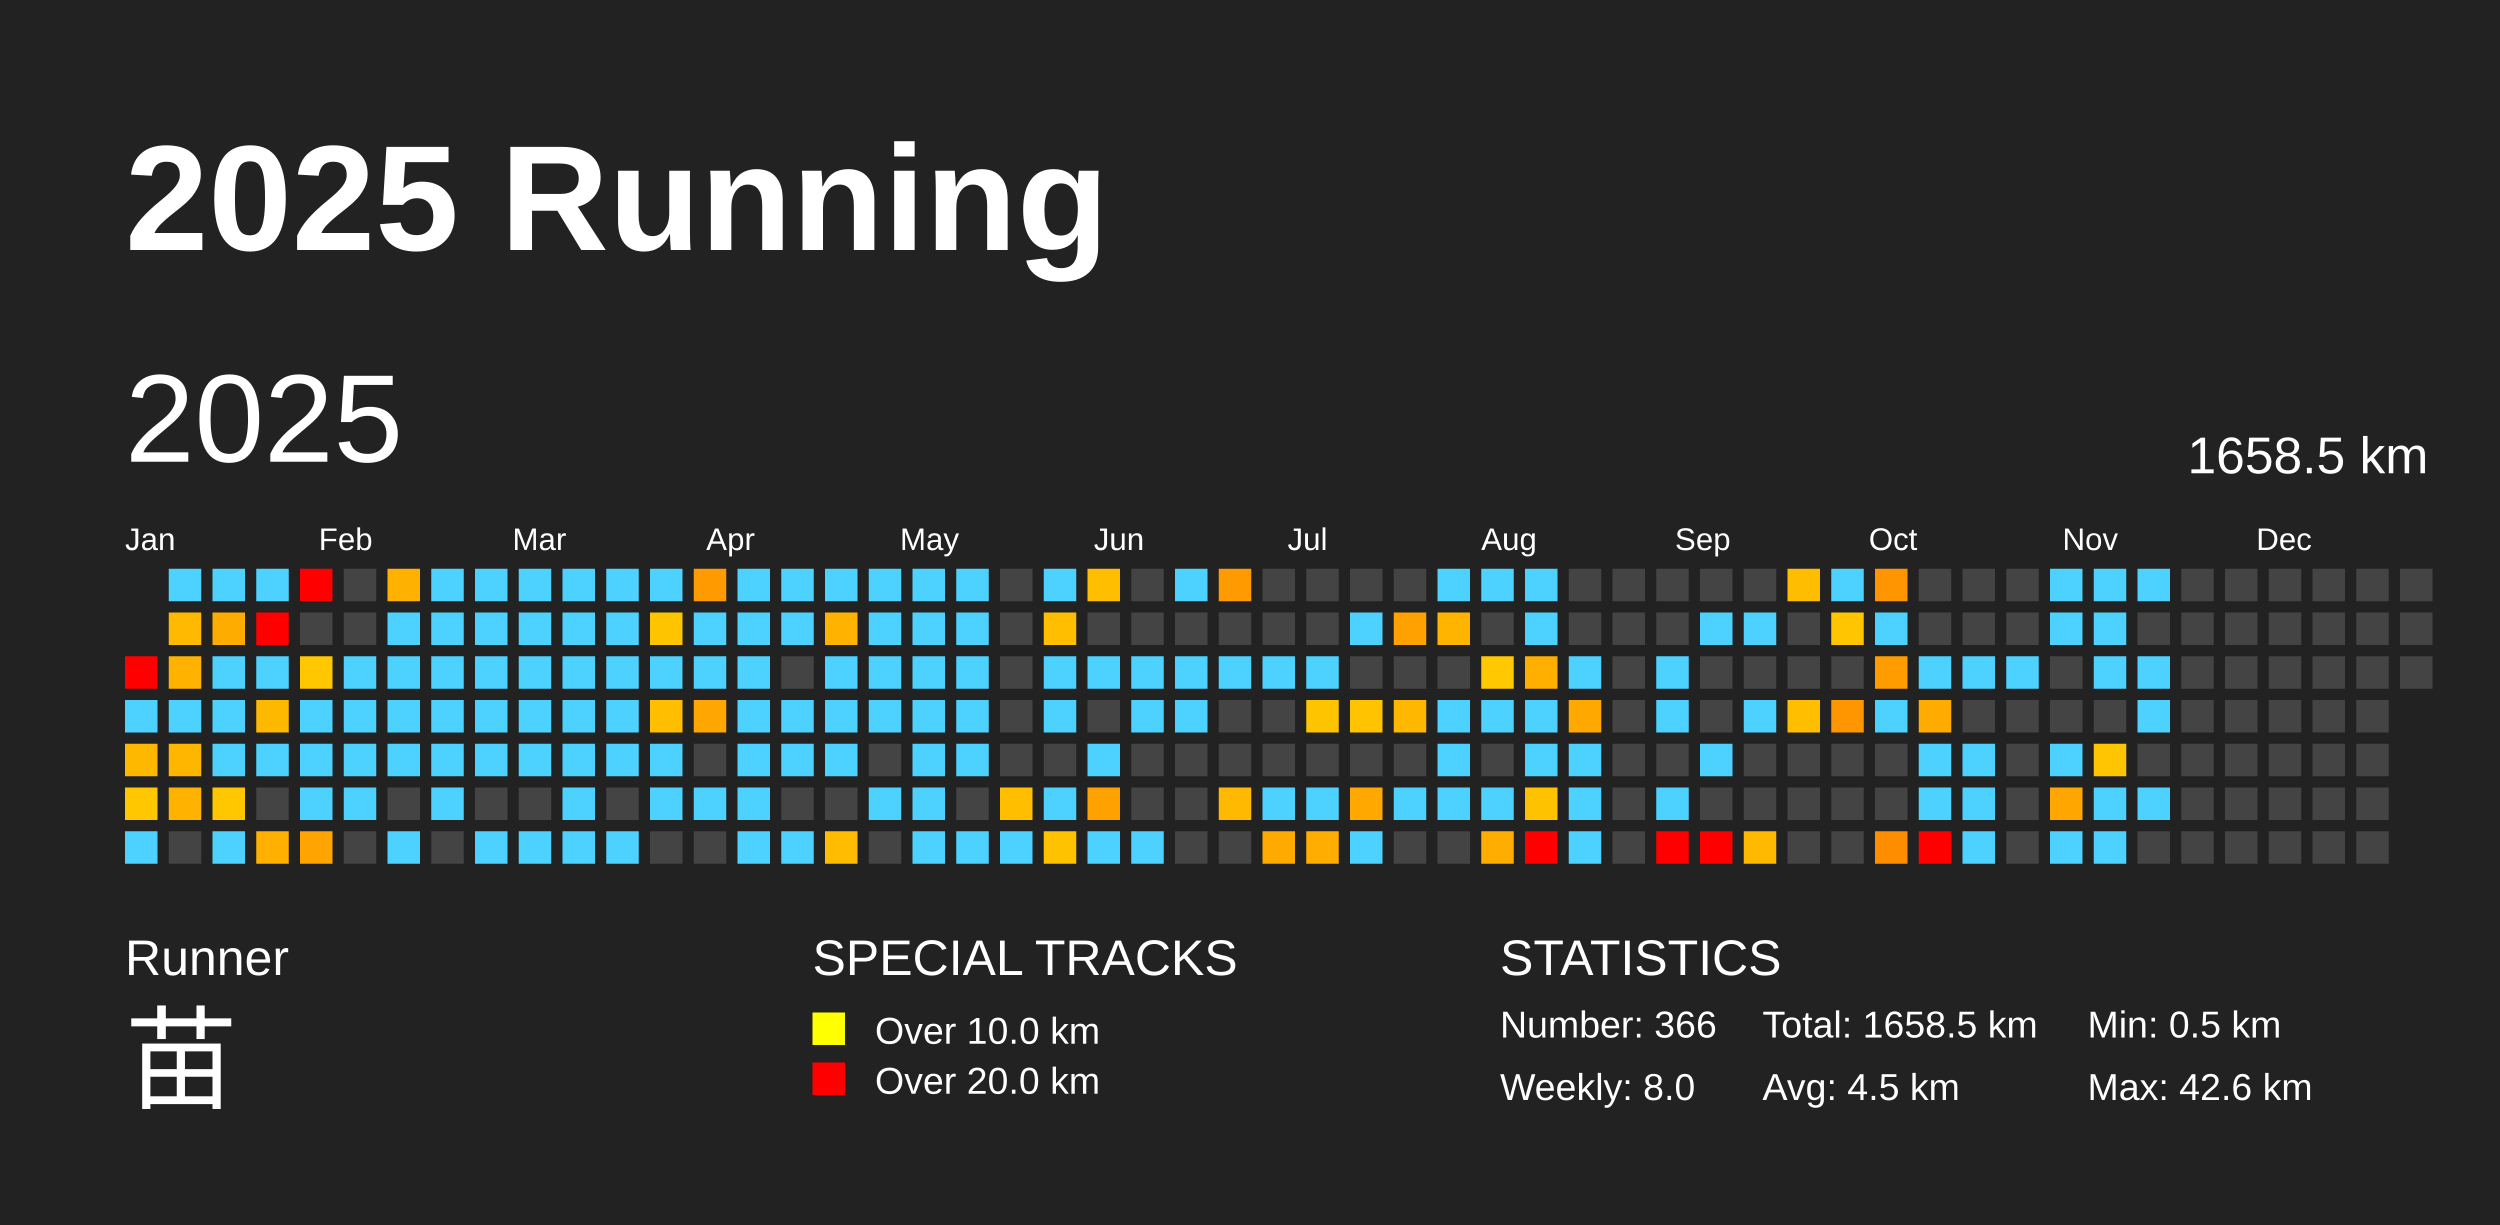
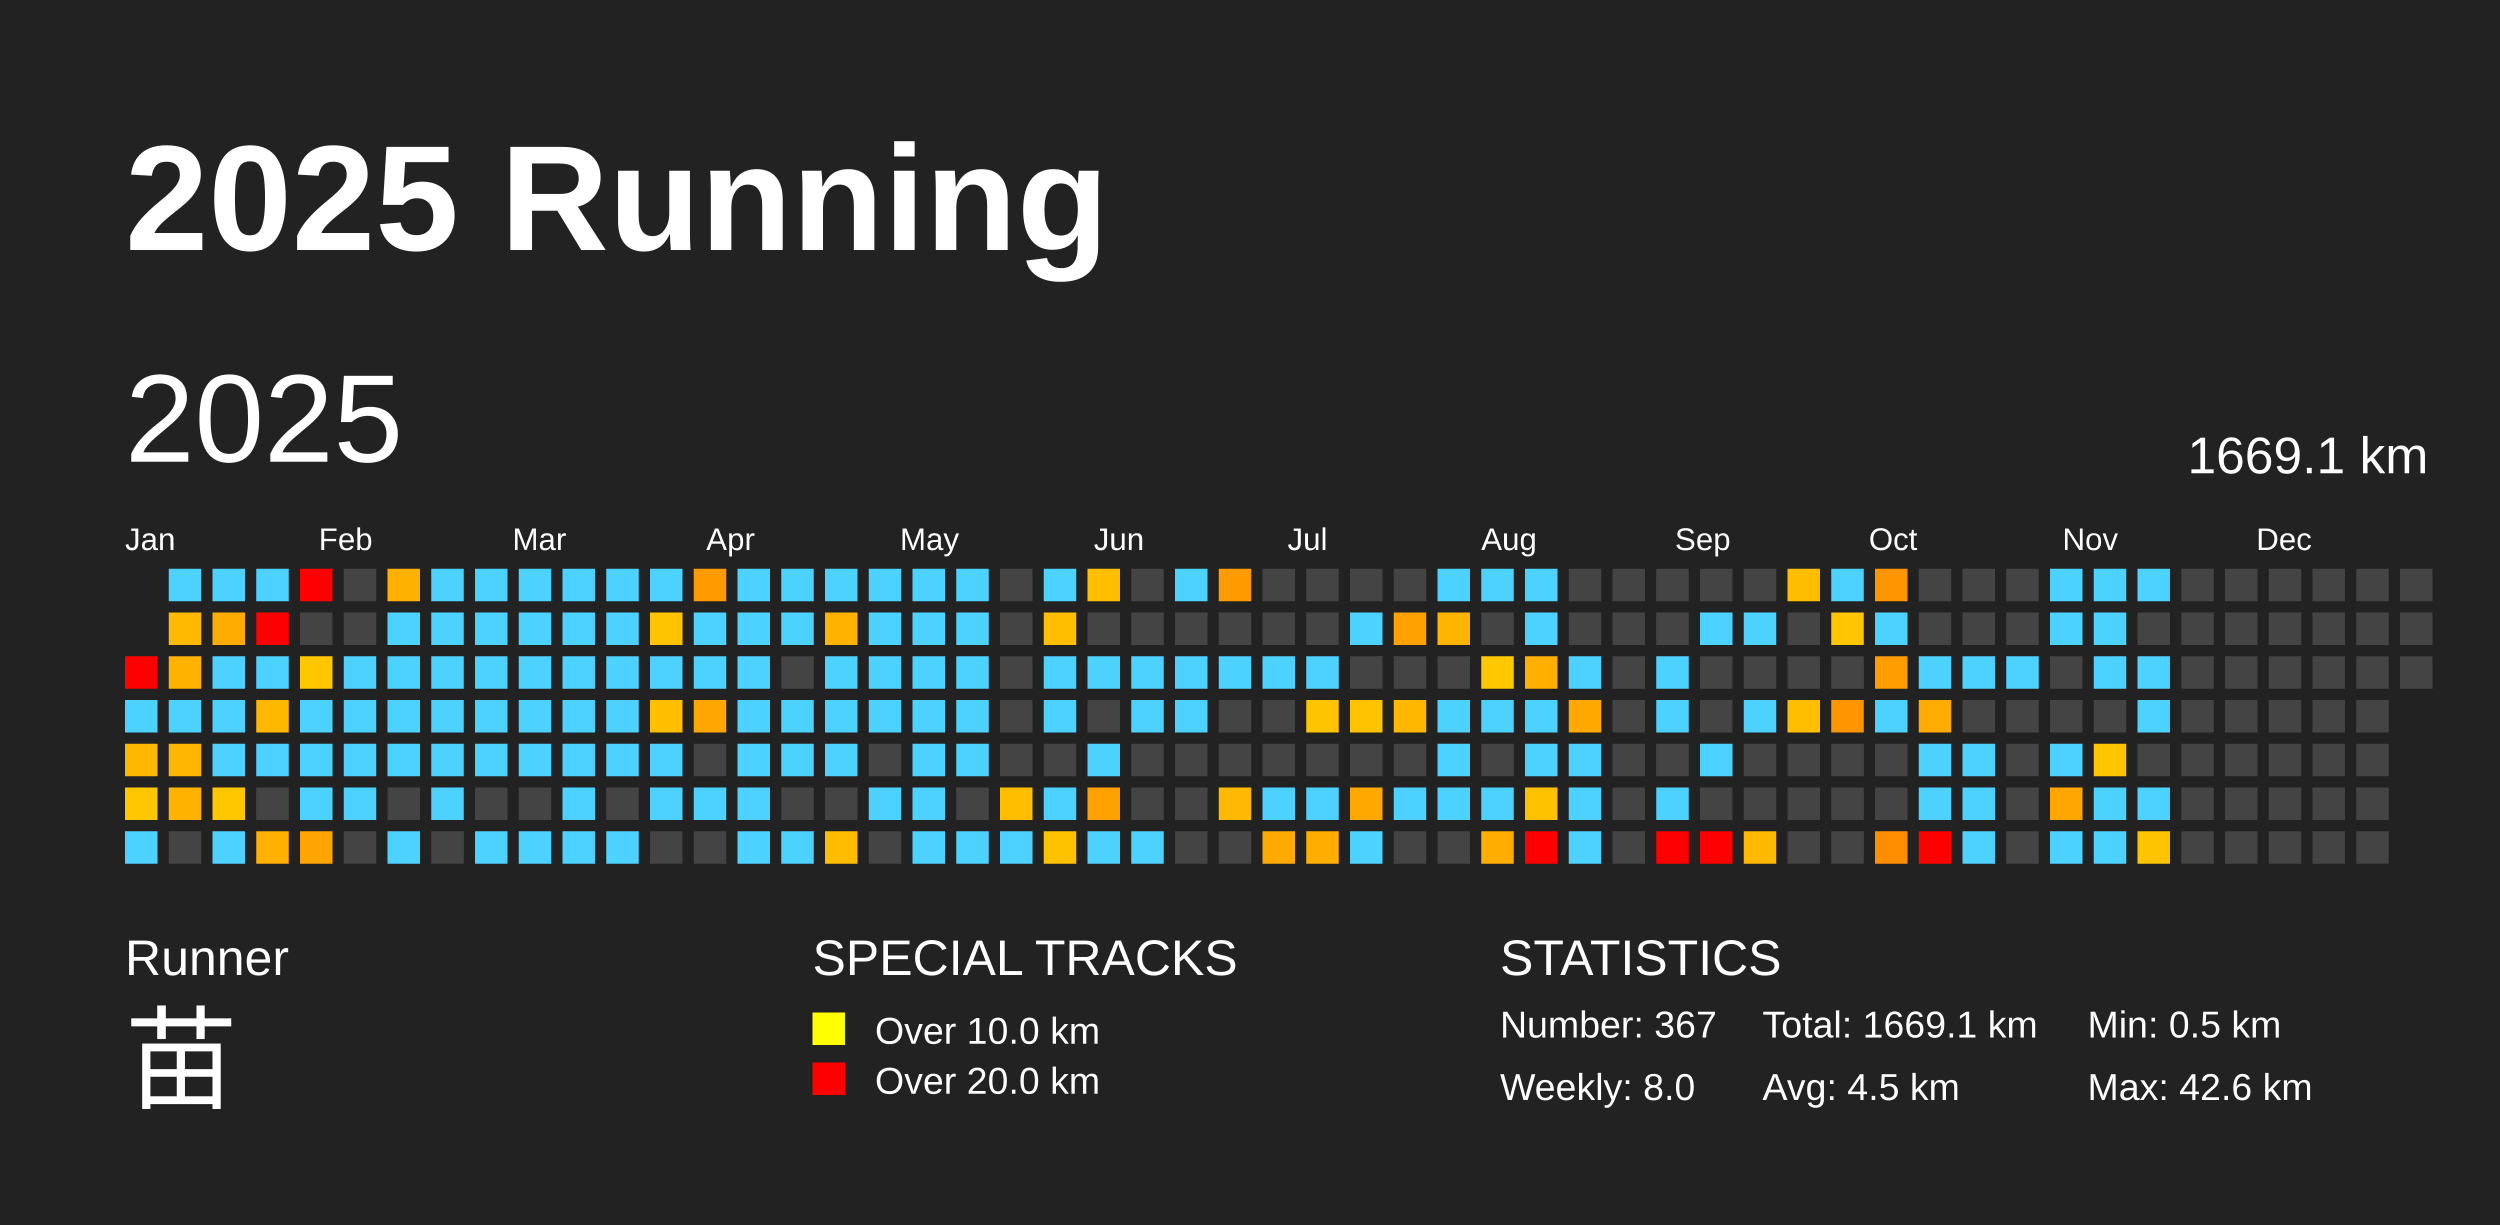
<svg xmlns="http://www.w3.org/2000/svg" baseProfile="full" height="98mm" version="1.1" viewBox="0,0,200,98" width="200mm">
  <defs />
  <rect fill="#222222" height="98" width="200" x="0" y="0" />
  <text fill="#FFFFFF" style="font-size:12px; font-family:Arial; font-weight:bold;" x="10" y="20">2025 Running</text>
  <text fill="#FFFFFF" style="font-size:4px; font-family:Arial" x="10" y="78">Runner</text>
  <text fill="#FFFFFF" style="font-size:9px; font-family:Arial" x="10" y="88">苗</text>
  <text fill="#FFFFFF" style="font-size:4px; font-family:Arial" x="65" y="78">SPECIAL TRACKS</text>
  <rect fill="yellow" height="2.6" width="2.6" x="65" y="81" />
  <text fill="#FFFFFF" style="font-size:3px; font-family:Arial" x="70" y="83.5">Over 10.0 km</text>
  <rect fill="red" height="2.6" width="2.6" x="65" y="85" />
  <text fill="#FFFFFF" style="font-size:3px; font-family:Arial" x="70" y="87.5">Over 20.0 km</text>
  <text fill="#FFFFFF" style="font-size:4px; font-family:Arial" x="120" y="78">STATISTICS</text>
-   <text fill="#FFFFFF" style="font-size:3px; font-family:Arial" x="120" y="83">Number: 366</text>
+   <text fill="#FFFFFF" style="font-size:3px; font-family:Arial" x="120" y="83">Number: 367</text>
  <text fill="#FFFFFF" style="font-size:3px; font-family:Arial" x="120" y="88">Weekly: 8.0</text>
-   <text fill="#FFFFFF" style="font-size:3px; font-family:Arial" x="141" y="83">Total: 1658.5 km</text>
+   <text fill="#FFFFFF" style="font-size:3px; font-family:Arial" x="141" y="83">Total: 1669.1 km</text>
  <text fill="#FFFFFF" style="font-size:3px; font-family:Arial" x="141" y="88">Avg: 4.5 km</text>
  <text fill="#FFFFFF" style="font-size:3px; font-family:Arial" x="167" y="83">Min: 0.5 km</text>
  <text fill="#FFFFFF" style="font-size:3px; font-family:Arial" x="167" y="88">Max: 42.6 km</text>
  <text dominant-baseline="hanging" fill="#FFFFFF" style="font-size:10.0px; font-family:Arial;" x="10" y="30">2025</text>
-   <text dominant-baseline="hanging" fill="#FFFFFF" style="font-size:4.125px; font-family:Arial;" x="175" y="35">1658.5 km</text>
+   <text dominant-baseline="hanging" fill="#FFFFFF" style="font-size:4.125px; font-family:Arial;" x="175" y="35">1669.1 km</text>
  <text fill="#FFFFFF" style="font-size:2.5px; font-family:Arial" x="10.0" y="44">Jan</text>
  <text fill="#FFFFFF" style="font-size:2.5px; font-family:Arial" x="25.5" y="44">Feb</text>
  <text fill="#FFFFFF" style="font-size:2.5px; font-family:Arial" x="41.0" y="44">Mar</text>
  <text fill="#FFFFFF" style="font-size:2.5px; font-family:Arial" x="56.5" y="44">Apr</text>
  <text fill="#FFFFFF" style="font-size:2.5px; font-family:Arial" x="72.0" y="44">May</text>
  <text fill="#FFFFFF" style="font-size:2.5px; font-family:Arial" x="87.5" y="44">Jun</text>
  <text fill="#FFFFFF" style="font-size:2.5px; font-family:Arial" x="103.0" y="44">Jul</text>
  <text fill="#FFFFFF" style="font-size:2.5px; font-family:Arial" x="118.5" y="44">Aug</text>
  <text fill="#FFFFFF" style="font-size:2.5px; font-family:Arial" x="134.0" y="44">Sep</text>
  <text fill="#FFFFFF" style="font-size:2.5px; font-family:Arial" x="149.5" y="44">Oct</text>
  <text fill="#FFFFFF" style="font-size:2.5px; font-family:Arial" x="165.0" y="44">Nov</text>
  <text fill="#FFFFFF" style="font-size:2.5px; font-family:Arial" x="180.5" y="44">Dec</text>
  <rect fill="red" height="2.6" width="2.6" x="10.0" y="52.5" />
  <rect fill="#4dd2ff" height="2.6" width="2.6" x="10.0" y="56.0" />
  <rect fill="#ffb800" height="2.6" width="2.6" x="10.0" y="59.5" />
  <rect fill="#ffc700" height="2.6" width="2.6" x="10.0" y="63.0" />
  <rect fill="#4dd2ff" height="2.6" width="2.6" x="10.0" y="66.5" />
  <rect fill="#4dd2ff" height="2.6" width="2.6" x="13.5" y="45.5" />
  <rect fill="#ffb900" height="2.6" width="2.6" x="13.5" y="49.0" />
  <rect fill="#ffb200" height="2.6" width="2.6" x="13.5" y="52.5" />
  <rect fill="#4dd2ff" height="2.6" width="2.6" x="13.5" y="56.0" />
  <rect fill="#ffb600" height="2.6" width="2.6" x="13.5" y="59.5" />
  <rect fill="#ffb300" height="2.6" width="2.6" x="13.5" y="63.0" />
  <rect fill="#444444" height="2.6" width="2.6" x="13.5" y="66.5" />
  <rect fill="#4dd2ff" height="2.6" width="2.6" x="17.0" y="45.5" />
  <rect fill="#ffac00" height="2.6" width="2.6" x="17.0" y="49.0" />
  <rect fill="#4dd2ff" height="2.6" width="2.6" x="17.0" y="52.5" />
  <rect fill="#4dd2ff" height="2.6" width="2.6" x="17.0" y="56.0" />
  <rect fill="#4dd2ff" height="2.6" width="2.6" x="17.0" y="59.5" />
  <rect fill="#ffc700" height="2.6" width="2.6" x="17.0" y="63.0" />
  <rect fill="#4dd2ff" height="2.6" width="2.6" x="17.0" y="66.5" />
  <rect fill="#4dd2ff" height="2.6" width="2.6" x="20.5" y="45.5" />
  <rect fill="red" height="2.6" width="2.6" x="20.5" y="49.0" />
  <rect fill="#4dd2ff" height="2.6" width="2.6" x="20.5" y="52.5" />
  <rect fill="#ffb800" height="2.6" width="2.6" x="20.5" y="56.0" />
  <rect fill="#4dd2ff" height="2.6" width="2.6" x="20.5" y="59.5" />
  <rect fill="#444444" height="2.6" width="2.6" x="20.5" y="63.0" />
  <rect fill="#ffb000" height="2.6" width="2.6" x="20.5" y="66.5" />
  <rect fill="red" height="2.6" width="2.6" x="24.0" y="45.5" />
  <rect fill="#444444" height="2.6" width="2.6" x="24.0" y="49.0" />
  <rect fill="#ffc700" height="2.6" width="2.6" x="24.0" y="52.5" />
  <rect fill="#4dd2ff" height="2.6" width="2.6" x="24.0" y="56.0" />
  <rect fill="#4dd2ff" height="2.6" width="2.6" x="24.0" y="59.5" />
  <rect fill="#4dd2ff" height="2.6" width="2.6" x="24.0" y="63.0" />
  <rect fill="#ffa400" height="2.6" width="2.6" x="24.0" y="66.5" />
  <rect fill="#444444" height="2.6" width="2.6" x="27.5" y="45.5" />
  <rect fill="#444444" height="2.6" width="2.6" x="27.5" y="49.0" />
  <rect fill="#4dd2ff" height="2.6" width="2.6" x="27.5" y="52.5" />
  <rect fill="#4dd2ff" height="2.6" width="2.6" x="27.5" y="56.0" />
  <rect fill="#4dd2ff" height="2.6" width="2.6" x="27.5" y="59.5" />
  <rect fill="#4dd2ff" height="2.6" width="2.6" x="27.5" y="63.0" />
  <rect fill="#444444" height="2.6" width="2.6" x="27.5" y="66.5" />
  <rect fill="#ffb100" height="2.6" width="2.6" x="31.0" y="45.5" />
  <rect fill="#4dd2ff" height="2.6" width="2.6" x="31.0" y="49.0" />
  <rect fill="#4dd2ff" height="2.6" width="2.6" x="31.0" y="52.5" />
  <rect fill="#4dd2ff" height="2.6" width="2.6" x="31.0" y="56.0" />
  <rect fill="#4dd2ff" height="2.6" width="2.6" x="31.0" y="59.5" />
  <rect fill="#444444" height="2.6" width="2.6" x="31.0" y="63.0" />
  <rect fill="#4dd2ff" height="2.6" width="2.6" x="31.0" y="66.5" />
  <rect fill="#4dd2ff" height="2.6" width="2.6" x="34.5" y="45.5" />
  <rect fill="#4dd2ff" height="2.6" width="2.6" x="34.5" y="49.0" />
  <rect fill="#4dd2ff" height="2.6" width="2.6" x="34.5" y="52.5" />
  <rect fill="#4dd2ff" height="2.6" width="2.6" x="34.5" y="56.0" />
  <rect fill="#4dd2ff" height="2.6" width="2.6" x="34.5" y="59.5" />
  <rect fill="#4dd2ff" height="2.6" width="2.6" x="34.5" y="63.0" />
  <rect fill="#444444" height="2.6" width="2.6" x="34.5" y="66.5" />
  <rect fill="#4dd2ff" height="2.6" width="2.6" x="38.0" y="45.5" />
  <rect fill="#4dd2ff" height="2.6" width="2.6" x="38.0" y="49.0" />
  <rect fill="#4dd2ff" height="2.6" width="2.6" x="38.0" y="52.5" />
  <rect fill="#4dd2ff" height="2.6" width="2.6" x="38.0" y="56.0" />
  <rect fill="#4dd2ff" height="2.6" width="2.6" x="38.0" y="59.5" />
  <rect fill="#444444" height="2.6" width="2.6" x="38.0" y="63.0" />
  <rect fill="#4dd2ff" height="2.6" width="2.6" x="38.0" y="66.5" />
  <rect fill="#4dd2ff" height="2.6" width="2.6" x="41.5" y="45.5" />
  <rect fill="#4dd2ff" height="2.6" width="2.6" x="41.5" y="49.0" />
  <rect fill="#4dd2ff" height="2.6" width="2.6" x="41.5" y="52.5" />
  <rect fill="#4dd2ff" height="2.6" width="2.6" x="41.5" y="56.0" />
  <rect fill="#4dd2ff" height="2.6" width="2.6" x="41.5" y="59.5" />
  <rect fill="#444444" height="2.6" width="2.6" x="41.5" y="63.0" />
  <rect fill="#4dd2ff" height="2.6" width="2.6" x="41.5" y="66.5" />
  <rect fill="#4dd2ff" height="2.6" width="2.6" x="45.0" y="45.5" />
  <rect fill="#4dd2ff" height="2.6" width="2.6" x="45.0" y="49.0" />
  <rect fill="#4dd2ff" height="2.6" width="2.6" x="45.0" y="52.5" />
  <rect fill="#4dd2ff" height="2.6" width="2.6" x="45.0" y="56.0" />
  <rect fill="#4dd2ff" height="2.6" width="2.6" x="45.0" y="59.5" />
  <rect fill="#4dd2ff" height="2.6" width="2.6" x="45.0" y="63.0" />
  <rect fill="#4dd2ff" height="2.6" width="2.6" x="45.0" y="66.5" />
  <rect fill="#4dd2ff" height="2.6" width="2.6" x="48.5" y="45.5" />
  <rect fill="#4dd2ff" height="2.6" width="2.6" x="48.5" y="49.0" />
  <rect fill="#4dd2ff" height="2.6" width="2.6" x="48.5" y="52.5" />
  <rect fill="#4dd2ff" height="2.6" width="2.6" x="48.5" y="56.0" />
  <rect fill="#4dd2ff" height="2.6" width="2.6" x="48.5" y="59.5" />
  <rect fill="#444444" height="2.6" width="2.6" x="48.5" y="63.0" />
  <rect fill="#4dd2ff" height="2.6" width="2.6" x="48.5" y="66.5" />
  <rect fill="#4dd2ff" height="2.6" width="2.6" x="52.0" y="45.5" />
  <rect fill="#ffc400" height="2.6" width="2.6" x="52.0" y="49.0" />
  <rect fill="#4dd2ff" height="2.6" width="2.6" x="52.0" y="52.5" />
  <rect fill="#ffbe00" height="2.6" width="2.6" x="52.0" y="56.0" />
  <rect fill="#4dd2ff" height="2.6" width="2.6" x="52.0" y="59.5" />
  <rect fill="#4dd2ff" height="2.6" width="2.6" x="52.0" y="63.0" />
  <rect fill="#444444" height="2.6" width="2.6" x="52.0" y="66.5" />
  <rect fill="#ff9b00" height="2.6" width="2.6" x="55.5" y="45.5" />
  <rect fill="#4dd2ff" height="2.6" width="2.6" x="55.5" y="49.0" />
  <rect fill="#4dd2ff" height="2.6" width="2.6" x="55.5" y="52.5" />
  <rect fill="#ffa700" height="2.6" width="2.6" x="55.5" y="56.0" />
  <rect fill="#444444" height="2.6" width="2.6" x="55.5" y="59.5" />
  <rect fill="#4dd2ff" height="2.6" width="2.6" x="55.5" y="63.0" />
  <rect fill="#444444" height="2.6" width="2.6" x="55.5" y="66.5" />
  <rect fill="#4dd2ff" height="2.6" width="2.6" x="59.0" y="45.5" />
  <rect fill="#4dd2ff" height="2.6" width="2.6" x="59.0" y="49.0" />
  <rect fill="#4dd2ff" height="2.6" width="2.6" x="59.0" y="52.5" />
  <rect fill="#4dd2ff" height="2.6" width="2.6" x="59.0" y="56.0" />
  <rect fill="#4dd2ff" height="2.6" width="2.6" x="59.0" y="59.5" />
  <rect fill="#4dd2ff" height="2.6" width="2.6" x="59.0" y="63.0" />
  <rect fill="#4dd2ff" height="2.6" width="2.6" x="59.0" y="66.5" />
  <rect fill="#4dd2ff" height="2.6" width="2.6" x="62.5" y="45.5" />
  <rect fill="#4dd2ff" height="2.6" width="2.6" x="62.5" y="49.0" />
  <rect fill="#444444" height="2.6" width="2.6" x="62.5" y="52.5" />
  <rect fill="#4dd2ff" height="2.6" width="2.6" x="62.5" y="56.0" />
  <rect fill="#4dd2ff" height="2.6" width="2.6" x="62.5" y="59.5" />
  <rect fill="#444444" height="2.6" width="2.6" x="62.5" y="63.0" />
  <rect fill="#4dd2ff" height="2.6" width="2.6" x="62.5" y="66.5" />
  <rect fill="#4dd2ff" height="2.6" width="2.6" x="66.0" y="45.5" />
  <rect fill="#ffb300" height="2.6" width="2.6" x="66.0" y="49.0" />
  <rect fill="#4dd2ff" height="2.6" width="2.6" x="66.0" y="52.5" />
  <rect fill="#4dd2ff" height="2.6" width="2.6" x="66.0" y="56.0" />
  <rect fill="#4dd2ff" height="2.6" width="2.6" x="66.0" y="59.5" />
  <rect fill="#444444" height="2.6" width="2.6" x="66.0" y="63.0" />
  <rect fill="#ffbc00" height="2.6" width="2.6" x="66.0" y="66.5" />
  <rect fill="#4dd2ff" height="2.6" width="2.6" x="69.5" y="45.5" />
  <rect fill="#4dd2ff" height="2.6" width="2.6" x="69.5" y="49.0" />
  <rect fill="#4dd2ff" height="2.6" width="2.6" x="69.5" y="52.5" />
  <rect fill="#4dd2ff" height="2.6" width="2.6" x="69.5" y="56.0" />
  <rect fill="#444444" height="2.6" width="2.6" x="69.5" y="59.5" />
  <rect fill="#4dd2ff" height="2.6" width="2.6" x="69.5" y="63.0" />
  <rect fill="#444444" height="2.6" width="2.6" x="69.5" y="66.5" />
  <rect fill="#4dd2ff" height="2.6" width="2.6" x="73.0" y="45.5" />
  <rect fill="#4dd2ff" height="2.6" width="2.6" x="73.0" y="49.0" />
  <rect fill="#4dd2ff" height="2.6" width="2.6" x="73.0" y="52.5" />
  <rect fill="#4dd2ff" height="2.6" width="2.6" x="73.0" y="56.0" />
  <rect fill="#4dd2ff" height="2.6" width="2.6" x="73.0" y="59.5" />
  <rect fill="#4dd2ff" height="2.6" width="2.6" x="73.0" y="63.0" />
  <rect fill="#4dd2ff" height="2.6" width="2.6" x="73.0" y="66.5" />
  <rect fill="#4dd2ff" height="2.6" width="2.6" x="76.5" y="45.5" />
  <rect fill="#4dd2ff" height="2.6" width="2.6" x="76.5" y="49.0" />
  <rect fill="#4dd2ff" height="2.6" width="2.6" x="76.5" y="52.5" />
  <rect fill="#4dd2ff" height="2.6" width="2.6" x="76.5" y="56.0" />
  <rect fill="#4dd2ff" height="2.6" width="2.6" x="76.5" y="59.5" />
  <rect fill="#444444" height="2.6" width="2.6" x="76.5" y="63.0" />
  <rect fill="#4dd2ff" height="2.6" width="2.6" x="76.5" y="66.5" />
  <rect fill="#444444" height="2.6" width="2.6" x="80.0" y="45.5" />
  <rect fill="#444444" height="2.6" width="2.6" x="80.0" y="49.0" />
  <rect fill="#444444" height="2.6" width="2.6" x="80.0" y="52.5" />
  <rect fill="#444444" height="2.6" width="2.6" x="80.0" y="56.0" />
  <rect fill="#444444" height="2.6" width="2.6" x="80.0" y="59.5" />
  <rect fill="#ffbe00" height="2.6" width="2.6" x="80.0" y="63.0" />
  <rect fill="#4dd2ff" height="2.6" width="2.6" x="80.0" y="66.5" />
  <rect fill="#4dd2ff" height="2.6" width="2.6" x="83.5" y="45.5" />
  <rect fill="#ffbe00" height="2.6" width="2.6" x="83.5" y="49.0" />
  <rect fill="#4dd2ff" height="2.6" width="2.6" x="83.5" y="52.5" />
  <rect fill="#4dd2ff" height="2.6" width="2.6" x="83.5" y="56.0" />
  <rect fill="#444444" height="2.6" width="2.6" x="83.5" y="59.5" />
  <rect fill="#4dd2ff" height="2.6" width="2.6" x="83.5" y="63.0" />
  <rect fill="#ffc200" height="2.6" width="2.6" x="83.5" y="66.5" />
  <rect fill="#ffbf00" height="2.6" width="2.6" x="87.0" y="45.5" />
  <rect fill="#444444" height="2.6" width="2.6" x="87.0" y="49.0" />
  <rect fill="#4dd2ff" height="2.6" width="2.6" x="87.0" y="52.5" />
  <rect fill="#444444" height="2.6" width="2.6" x="87.0" y="56.0" />
  <rect fill="#4dd2ff" height="2.6" width="2.6" x="87.0" y="59.5" />
  <rect fill="#ffa100" height="2.6" width="2.6" x="87.0" y="63.0" />
  <rect fill="#4dd2ff" height="2.6" width="2.6" x="87.0" y="66.5" />
  <rect fill="#444444" height="2.6" width="2.6" x="90.5" y="45.5" />
  <rect fill="#444444" height="2.6" width="2.6" x="90.5" y="49.0" />
  <rect fill="#4dd2ff" height="2.6" width="2.6" x="90.5" y="52.5" />
  <rect fill="#4dd2ff" height="2.6" width="2.6" x="90.5" y="56.0" />
  <rect fill="#444444" height="2.6" width="2.6" x="90.5" y="59.5" />
  <rect fill="#444444" height="2.6" width="2.6" x="90.5" y="63.0" />
  <rect fill="#4dd2ff" height="2.6" width="2.6" x="90.5" y="66.5" />
  <rect fill="#4dd2ff" height="2.6" width="2.6" x="94.0" y="45.5" />
  <rect fill="#444444" height="2.6" width="2.6" x="94.0" y="49.0" />
  <rect fill="#4dd2ff" height="2.6" width="2.6" x="94.0" y="52.5" />
  <rect fill="#4dd2ff" height="2.6" width="2.6" x="94.0" y="56.0" />
  <rect fill="#444444" height="2.6" width="2.6" x="94.0" y="59.5" />
  <rect fill="#444444" height="2.6" width="2.6" x="94.0" y="63.0" />
  <rect fill="#444444" height="2.6" width="2.6" x="94.0" y="66.5" />
  <rect fill="#ff9b00" height="2.6" width="2.6" x="97.5" y="45.5" />
  <rect fill="#444444" height="2.6" width="2.6" x="97.5" y="49.0" />
  <rect fill="#4dd2ff" height="2.6" width="2.6" x="97.5" y="52.5" />
  <rect fill="#444444" height="2.6" width="2.6" x="97.5" y="56.0" />
  <rect fill="#444444" height="2.6" width="2.6" x="97.5" y="59.5" />
  <rect fill="#ffb900" height="2.6" width="2.6" x="97.5" y="63.0" />
  <rect fill="#444444" height="2.6" width="2.6" x="97.5" y="66.5" />
  <rect fill="#444444" height="2.6" width="2.6" x="101.0" y="45.5" />
  <rect fill="#444444" height="2.6" width="2.6" x="101.0" y="49.0" />
  <rect fill="#4dd2ff" height="2.6" width="2.6" x="101.0" y="52.5" />
  <rect fill="#444444" height="2.6" width="2.6" x="101.0" y="56.0" />
  <rect fill="#444444" height="2.6" width="2.6" x="101.0" y="59.5" />
  <rect fill="#4dd2ff" height="2.6" width="2.6" x="101.0" y="63.0" />
  <rect fill="#ffaa00" height="2.6" width="2.6" x="101.0" y="66.5" />
  <rect fill="#444444" height="2.6" width="2.6" x="104.5" y="45.5" />
  <rect fill="#444444" height="2.6" width="2.6" x="104.5" y="49.0" />
  <rect fill="#4dd2ff" height="2.6" width="2.6" x="104.5" y="52.5" />
  <rect fill="#ffc400" height="2.6" width="2.6" x="104.5" y="56.0" />
  <rect fill="#444444" height="2.6" width="2.6" x="104.5" y="59.5" />
  <rect fill="#4dd2ff" height="2.6" width="2.6" x="104.5" y="63.0" />
  <rect fill="#ffad00" height="2.6" width="2.6" x="104.5" y="66.5" />
  <rect fill="#444444" height="2.6" width="2.6" x="108.0" y="45.5" />
  <rect fill="#4dd2ff" height="2.6" width="2.6" x="108.0" y="49.0" />
  <rect fill="#444444" height="2.6" width="2.6" x="108.0" y="52.5" />
  <rect fill="#ffc300" height="2.6" width="2.6" x="108.0" y="56.0" />
  <rect fill="#444444" height="2.6" width="2.6" x="108.0" y="59.5" />
  <rect fill="#ffa800" height="2.6" width="2.6" x="108.0" y="63.0" />
  <rect fill="#4dd2ff" height="2.6" width="2.6" x="108.0" y="66.5" />
  <rect fill="#444444" height="2.6" width="2.6" x="111.5" y="45.5" />
  <rect fill="#ffa100" height="2.6" width="2.6" x="111.5" y="49.0" />
  <rect fill="#444444" height="2.6" width="2.6" x="111.5" y="52.5" />
  <rect fill="#ffb700" height="2.6" width="2.6" x="111.5" y="56.0" />
  <rect fill="#444444" height="2.6" width="2.6" x="111.5" y="59.5" />
  <rect fill="#4dd2ff" height="2.6" width="2.6" x="111.5" y="63.0" />
  <rect fill="#444444" height="2.6" width="2.6" x="111.5" y="66.5" />
  <rect fill="#4dd2ff" height="2.6" width="2.6" x="115.0" y="45.5" />
  <rect fill="#ffb500" height="2.6" width="2.6" x="115.0" y="49.0" />
  <rect fill="#444444" height="2.6" width="2.6" x="115.0" y="52.5" />
  <rect fill="#4dd2ff" height="2.6" width="2.6" x="115.0" y="56.0" />
  <rect fill="#4dd2ff" height="2.6" width="2.6" x="115.0" y="59.5" />
  <rect fill="#4dd2ff" height="2.6" width="2.6" x="115.0" y="63.0" />
  <rect fill="#444444" height="2.6" width="2.6" x="115.0" y="66.5" />
  <rect fill="#4dd2ff" height="2.6" width="2.6" x="118.5" y="45.5" />
  <rect fill="#444444" height="2.6" width="2.6" x="118.5" y="49.0" />
  <rect fill="#ffc800" height="2.6" width="2.6" x="118.5" y="52.5" />
  <rect fill="#4dd2ff" height="2.6" width="2.6" x="118.5" y="56.0" />
  <rect fill="#444444" height="2.6" width="2.6" x="118.5" y="59.5" />
  <rect fill="#4dd2ff" height="2.6" width="2.6" x="118.5" y="63.0" />
  <rect fill="#ffad00" height="2.6" width="2.6" x="118.5" y="66.5" />
  <rect fill="#4dd2ff" height="2.6" width="2.6" x="122.0" y="45.5" />
  <rect fill="#4dd2ff" height="2.6" width="2.6" x="122.0" y="49.0" />
  <rect fill="#ffaf00" height="2.6" width="2.6" x="122.0" y="52.5" />
  <rect fill="#4dd2ff" height="2.6" width="2.6" x="122.0" y="56.0" />
  <rect fill="#4dd2ff" height="2.6" width="2.6" x="122.0" y="59.5" />
  <rect fill="#ffc200" height="2.6" width="2.6" x="122.0" y="63.0" />
  <rect fill="red" height="2.6" width="2.6" x="122.0" y="66.5" />
  <rect fill="#444444" height="2.6" width="2.6" x="125.5" y="45.5" />
  <rect fill="#444444" height="2.6" width="2.6" x="125.5" y="49.0" />
  <rect fill="#4dd2ff" height="2.6" width="2.6" x="125.5" y="52.5" />
  <rect fill="#ffa900" height="2.6" width="2.6" x="125.5" y="56.0" />
  <rect fill="#4dd2ff" height="2.6" width="2.6" x="125.5" y="59.5" />
  <rect fill="#4dd2ff" height="2.6" width="2.6" x="125.5" y="63.0" />
  <rect fill="#4dd2ff" height="2.6" width="2.6" x="125.5" y="66.5" />
  <rect fill="#444444" height="2.6" width="2.6" x="129.0" y="45.5" />
  <rect fill="#444444" height="2.6" width="2.6" x="129.0" y="49.0" />
  <rect fill="#444444" height="2.6" width="2.6" x="129.0" y="52.5" />
  <rect fill="#444444" height="2.6" width="2.6" x="129.0" y="56.0" />
  <rect fill="#444444" height="2.6" width="2.6" x="129.0" y="59.5" />
  <rect fill="#444444" height="2.6" width="2.6" x="129.0" y="63.0" />
  <rect fill="#444444" height="2.6" width="2.6" x="129.0" y="66.5" />
  <rect fill="#444444" height="2.6" width="2.6" x="132.5" y="45.5" />
  <rect fill="#444444" height="2.6" width="2.6" x="132.5" y="49.0" />
  <rect fill="#4dd2ff" height="2.6" width="2.6" x="132.5" y="52.5" />
  <rect fill="#4dd2ff" height="2.6" width="2.6" x="132.5" y="56.0" />
  <rect fill="#444444" height="2.6" width="2.6" x="132.5" y="59.5" />
  <rect fill="#4dd2ff" height="2.6" width="2.6" x="132.5" y="63.0" />
  <rect fill="red" height="2.6" width="2.6" x="132.5" y="66.5" />
  <rect fill="#444444" height="2.6" width="2.6" x="136.0" y="45.5" />
  <rect fill="#4dd2ff" height="2.6" width="2.6" x="136.0" y="49.0" />
  <rect fill="#444444" height="2.6" width="2.6" x="136.0" y="52.5" />
  <rect fill="#444444" height="2.6" width="2.6" x="136.0" y="56.0" />
  <rect fill="#4dd2ff" height="2.6" width="2.6" x="136.0" y="59.5" />
  <rect fill="#444444" height="2.6" width="2.6" x="136.0" y="63.0" />
  <rect fill="red" height="2.6" width="2.6" x="136.0" y="66.5" />
  <rect fill="#444444" height="2.6" width="2.6" x="139.5" y="45.5" />
  <rect fill="#4dd2ff" height="2.6" width="2.6" x="139.5" y="49.0" />
  <rect fill="#444444" height="2.6" width="2.6" x="139.5" y="52.5" />
  <rect fill="#4dd2ff" height="2.6" width="2.6" x="139.5" y="56.0" />
  <rect fill="#444444" height="2.6" width="2.6" x="139.5" y="59.5" />
  <rect fill="#444444" height="2.6" width="2.6" x="139.5" y="63.0" />
  <rect fill="#ffb900" height="2.6" width="2.6" x="139.5" y="66.5" />
  <rect fill="#ffbd00" height="2.6" width="2.6" x="143.0" y="45.5" />
  <rect fill="#444444" height="2.6" width="2.6" x="143.0" y="49.0" />
  <rect fill="#444444" height="2.6" width="2.6" x="143.0" y="52.5" />
  <rect fill="#ffbf00" height="2.6" width="2.6" x="143.0" y="56.0" />
  <rect fill="#444444" height="2.6" width="2.6" x="143.0" y="59.5" />
  <rect fill="#444444" height="2.6" width="2.6" x="143.0" y="63.0" />
  <rect fill="#444444" height="2.6" width="2.6" x="143.0" y="66.5" />
  <rect fill="#4dd2ff" height="2.6" width="2.6" x="146.5" y="45.5" />
  <rect fill="#ffc600" height="2.6" width="2.6" x="146.5" y="49.0" />
  <rect fill="#444444" height="2.6" width="2.6" x="146.5" y="52.5" />
  <rect fill="#ff9600" height="2.6" width="2.6" x="146.5" y="56.0" />
  <rect fill="#444444" height="2.6" width="2.6" x="146.5" y="59.5" />
  <rect fill="#444444" height="2.6" width="2.6" x="146.5" y="63.0" />
  <rect fill="#444444" height="2.6" width="2.6" x="146.5" y="66.5" />
  <rect fill="#ff9500" height="2.6" width="2.6" x="150.0" y="45.5" />
  <rect fill="#4dd2ff" height="2.6" width="2.6" x="150.0" y="49.0" />
  <rect fill="#ff9d00" height="2.6" width="2.6" x="150.0" y="52.5" />
  <rect fill="#4dd2ff" height="2.6" width="2.6" x="150.0" y="56.0" />
  <rect fill="#444444" height="2.6" width="2.6" x="150.0" y="59.5" />
  <rect fill="#444444" height="2.6" width="2.6" x="150.0" y="63.0" />
  <rect fill="#ff8d00" height="2.6" width="2.6" x="150.0" y="66.5" />
  <rect fill="#444444" height="2.6" width="2.6" x="153.5" y="45.5" />
  <rect fill="#444444" height="2.6" width="2.6" x="153.5" y="49.0" />
  <rect fill="#4dd2ff" height="2.6" width="2.6" x="153.5" y="52.5" />
  <rect fill="#ffab00" height="2.6" width="2.6" x="153.5" y="56.0" />
  <rect fill="#4dd2ff" height="2.6" width="2.6" x="153.5" y="59.5" />
  <rect fill="#4dd2ff" height="2.6" width="2.6" x="153.5" y="63.0" />
  <rect fill="red" height="2.6" width="2.6" x="153.5" y="66.5" />
  <rect fill="#444444" height="2.6" width="2.6" x="157.0" y="45.5" />
  <rect fill="#444444" height="2.6" width="2.6" x="157.0" y="49.0" />
  <rect fill="#4dd2ff" height="2.6" width="2.6" x="157.0" y="52.5" />
  <rect fill="#444444" height="2.6" width="2.6" x="157.0" y="56.0" />
  <rect fill="#4dd2ff" height="2.6" width="2.6" x="157.0" y="59.5" />
  <rect fill="#4dd2ff" height="2.6" width="2.6" x="157.0" y="63.0" />
  <rect fill="#4dd2ff" height="2.6" width="2.6" x="157.0" y="66.5" />
  <rect fill="#444444" height="2.6" width="2.6" x="160.5" y="45.5" />
  <rect fill="#444444" height="2.6" width="2.6" x="160.5" y="49.0" />
  <rect fill="#4dd2ff" height="2.6" width="2.6" x="160.5" y="52.5" />
  <rect fill="#444444" height="2.6" width="2.6" x="160.5" y="56.0" />
  <rect fill="#444444" height="2.6" width="2.6" x="160.5" y="59.5" />
  <rect fill="#444444" height="2.6" width="2.6" x="160.5" y="63.0" />
  <rect fill="#444444" height="2.6" width="2.6" x="160.5" y="66.5" />
  <rect fill="#4dd2ff" height="2.6" width="2.6" x="164.0" y="45.5" />
  <rect fill="#4dd2ff" height="2.6" width="2.6" x="164.0" y="49.0" />
  <rect fill="#444444" height="2.6" width="2.6" x="164.0" y="52.5" />
  <rect fill="#444444" height="2.6" width="2.6" x="164.0" y="56.0" />
  <rect fill="#4dd2ff" height="2.6" width="2.6" x="164.0" y="59.5" />
  <rect fill="#ffa600" height="2.6" width="2.6" x="164.0" y="63.0" />
  <rect fill="#4dd2ff" height="2.6" width="2.6" x="164.0" y="66.5" />
  <rect fill="#4dd2ff" height="2.6" width="2.6" x="167.5" y="45.5" />
  <rect fill="#4dd2ff" height="2.6" width="2.6" x="167.5" y="49.0" />
  <rect fill="#4dd2ff" height="2.6" width="2.6" x="167.5" y="52.5" />
  <rect fill="#444444" height="2.6" width="2.6" x="167.5" y="56.0" />
  <rect fill="#ffc500" height="2.6" width="2.6" x="167.5" y="59.5" />
  <rect fill="#4dd2ff" height="2.6" width="2.6" x="167.5" y="63.0" />
  <rect fill="#4dd2ff" height="2.6" width="2.6" x="167.5" y="66.5" />
  <rect fill="#4dd2ff" height="2.6" width="2.6" x="171.0" y="45.5" />
  <rect fill="#444444" height="2.6" width="2.6" x="171.0" y="49.0" />
  <rect fill="#4dd2ff" height="2.6" width="2.6" x="171.0" y="52.5" />
  <rect fill="#4dd2ff" height="2.6" width="2.6" x="171.0" y="56.0" />
  <rect fill="#444444" height="2.6" width="2.6" x="171.0" y="59.5" />
  <rect fill="#4dd2ff" height="2.6" width="2.6" x="171.0" y="63.0" />
-   <rect fill="#444444" height="2.6" width="2.6" x="171.0" y="66.5" />
+   <rect fill="#ffc400" height="2.6" width="2.6" x="171.0" y="66.5" />
  <rect fill="#444444" height="2.6" width="2.6" x="174.5" y="45.5" />
  <rect fill="#444444" height="2.6" width="2.6" x="174.5" y="49.0" />
  <rect fill="#444444" height="2.6" width="2.6" x="174.5" y="52.5" />
  <rect fill="#444444" height="2.6" width="2.6" x="174.5" y="56.0" />
  <rect fill="#444444" height="2.6" width="2.6" x="174.5" y="59.5" />
  <rect fill="#444444" height="2.6" width="2.6" x="174.5" y="63.0" />
  <rect fill="#444444" height="2.6" width="2.6" x="174.5" y="66.5" />
  <rect fill="#444444" height="2.6" width="2.6" x="178.0" y="45.5" />
  <rect fill="#444444" height="2.6" width="2.6" x="178.0" y="49.0" />
  <rect fill="#444444" height="2.6" width="2.6" x="178.0" y="52.5" />
  <rect fill="#444444" height="2.6" width="2.6" x="178.0" y="56.0" />
  <rect fill="#444444" height="2.6" width="2.6" x="178.0" y="59.5" />
  <rect fill="#444444" height="2.6" width="2.6" x="178.0" y="63.0" />
  <rect fill="#444444" height="2.6" width="2.6" x="178.0" y="66.5" />
  <rect fill="#444444" height="2.6" width="2.6" x="181.5" y="45.5" />
  <rect fill="#444444" height="2.6" width="2.6" x="181.5" y="49.0" />
  <rect fill="#444444" height="2.6" width="2.6" x="181.5" y="52.5" />
  <rect fill="#444444" height="2.6" width="2.6" x="181.5" y="56.0" />
  <rect fill="#444444" height="2.6" width="2.6" x="181.5" y="59.5" />
  <rect fill="#444444" height="2.6" width="2.6" x="181.5" y="63.0" />
  <rect fill="#444444" height="2.6" width="2.6" x="181.5" y="66.5" />
  <rect fill="#444444" height="2.6" width="2.6" x="185.0" y="45.5" />
  <rect fill="#444444" height="2.6" width="2.6" x="185.0" y="49.0" />
  <rect fill="#444444" height="2.6" width="2.6" x="185.0" y="52.5" />
  <rect fill="#444444" height="2.6" width="2.6" x="185.0" y="56.0" />
  <rect fill="#444444" height="2.6" width="2.6" x="185.0" y="59.5" />
  <rect fill="#444444" height="2.6" width="2.6" x="185.0" y="63.0" />
  <rect fill="#444444" height="2.6" width="2.6" x="185.0" y="66.5" />
  <rect fill="#444444" height="2.6" width="2.6" x="188.5" y="45.5" />
  <rect fill="#444444" height="2.6" width="2.6" x="188.5" y="49.0" />
  <rect fill="#444444" height="2.6" width="2.6" x="188.5" y="52.5" />
  <rect fill="#444444" height="2.6" width="2.6" x="188.5" y="56.0" />
  <rect fill="#444444" height="2.6" width="2.6" x="188.5" y="59.5" />
  <rect fill="#444444" height="2.6" width="2.6" x="188.5" y="63.0" />
  <rect fill="#444444" height="2.6" width="2.6" x="188.5" y="66.5" />
  <rect fill="#444444" height="2.6" width="2.6" x="192.0" y="45.5" />
  <rect fill="#444444" height="2.6" width="2.6" x="192.0" y="49.0" />
  <rect fill="#444444" height="2.6" width="2.6" x="192.0" y="52.5" />
</svg>
